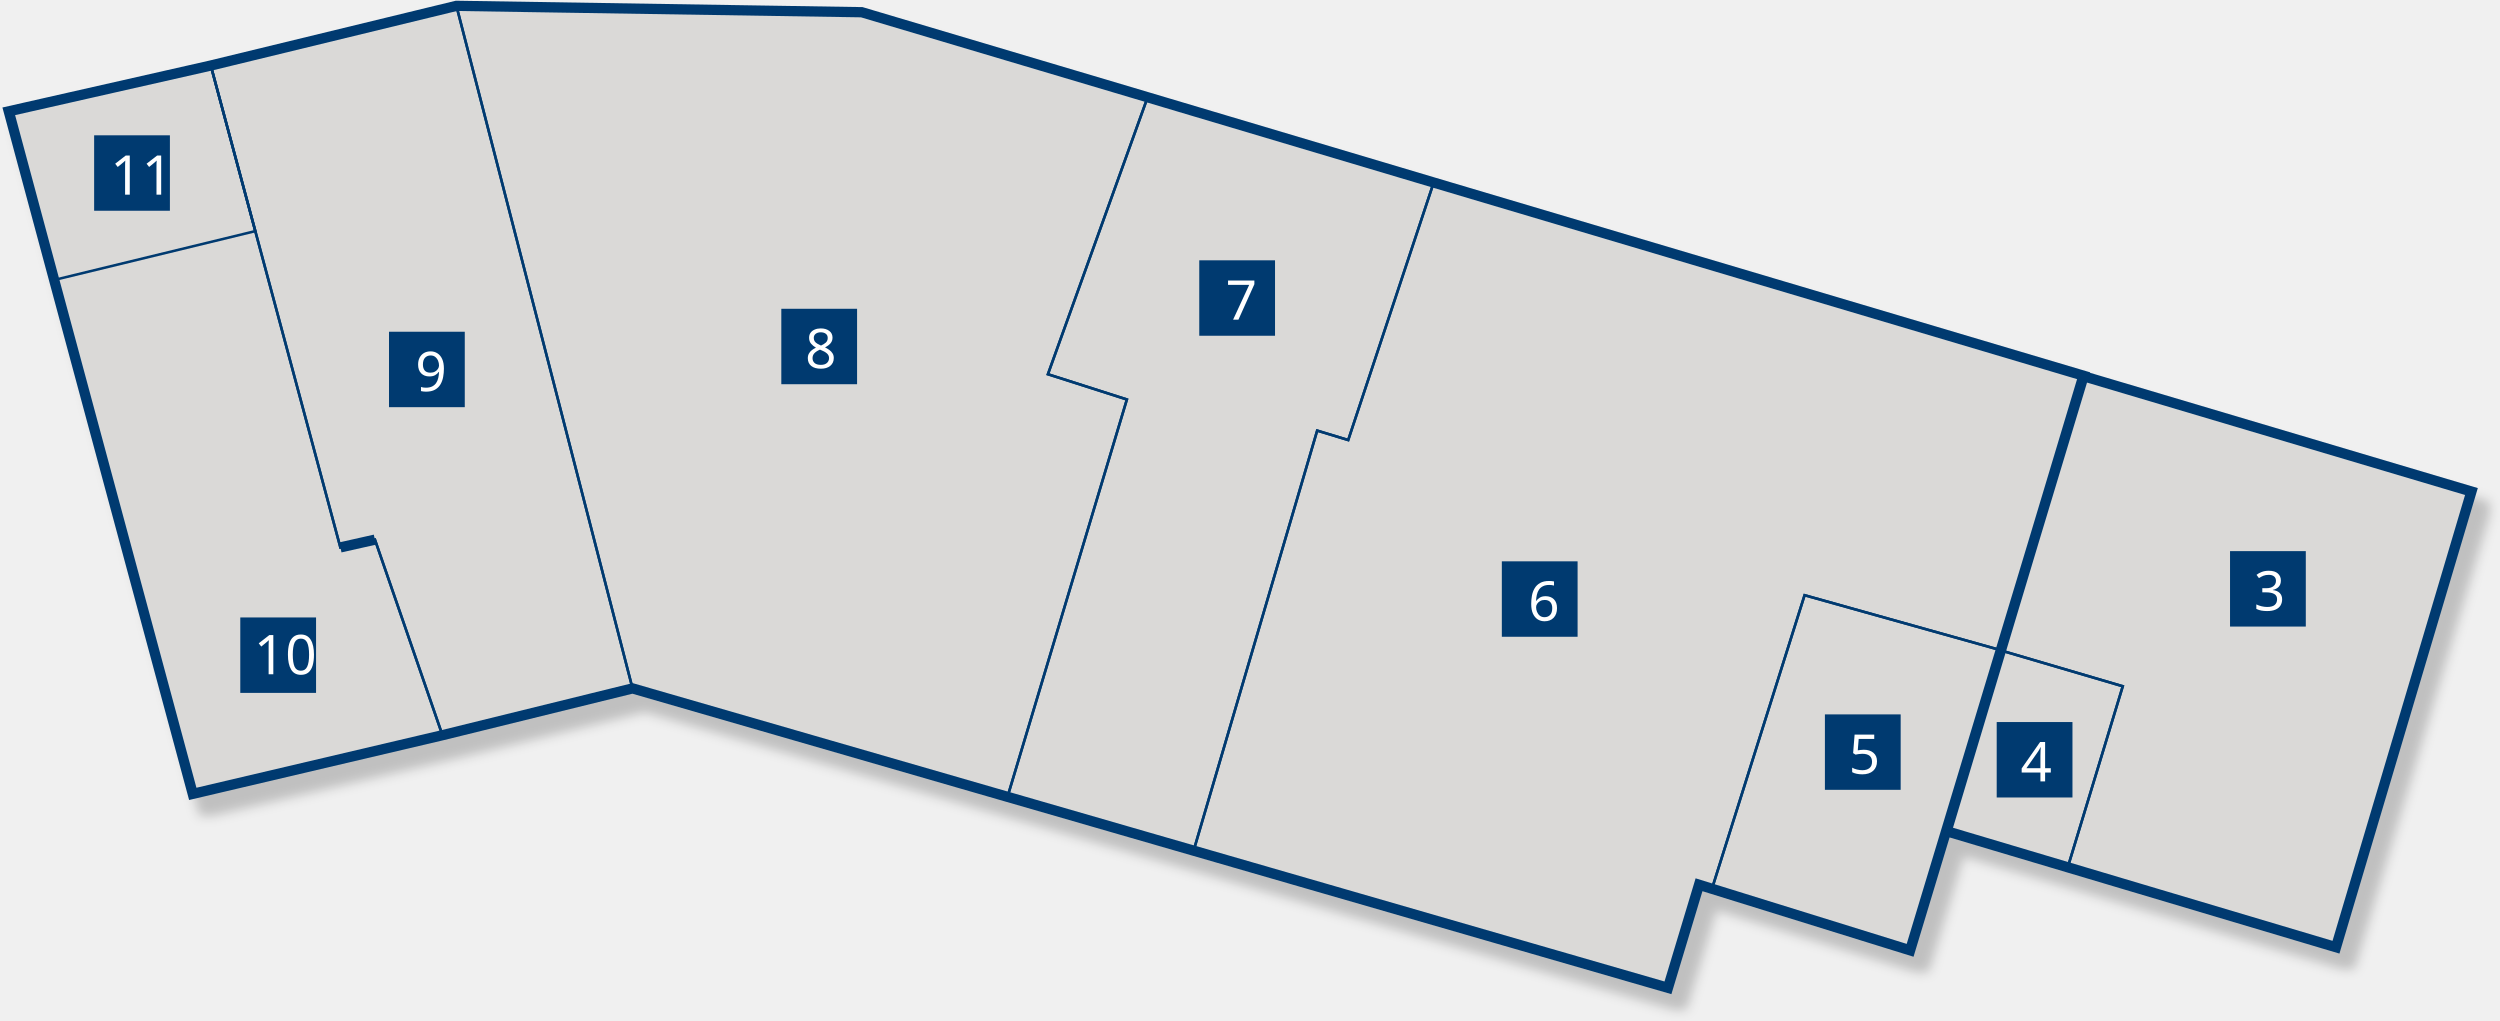
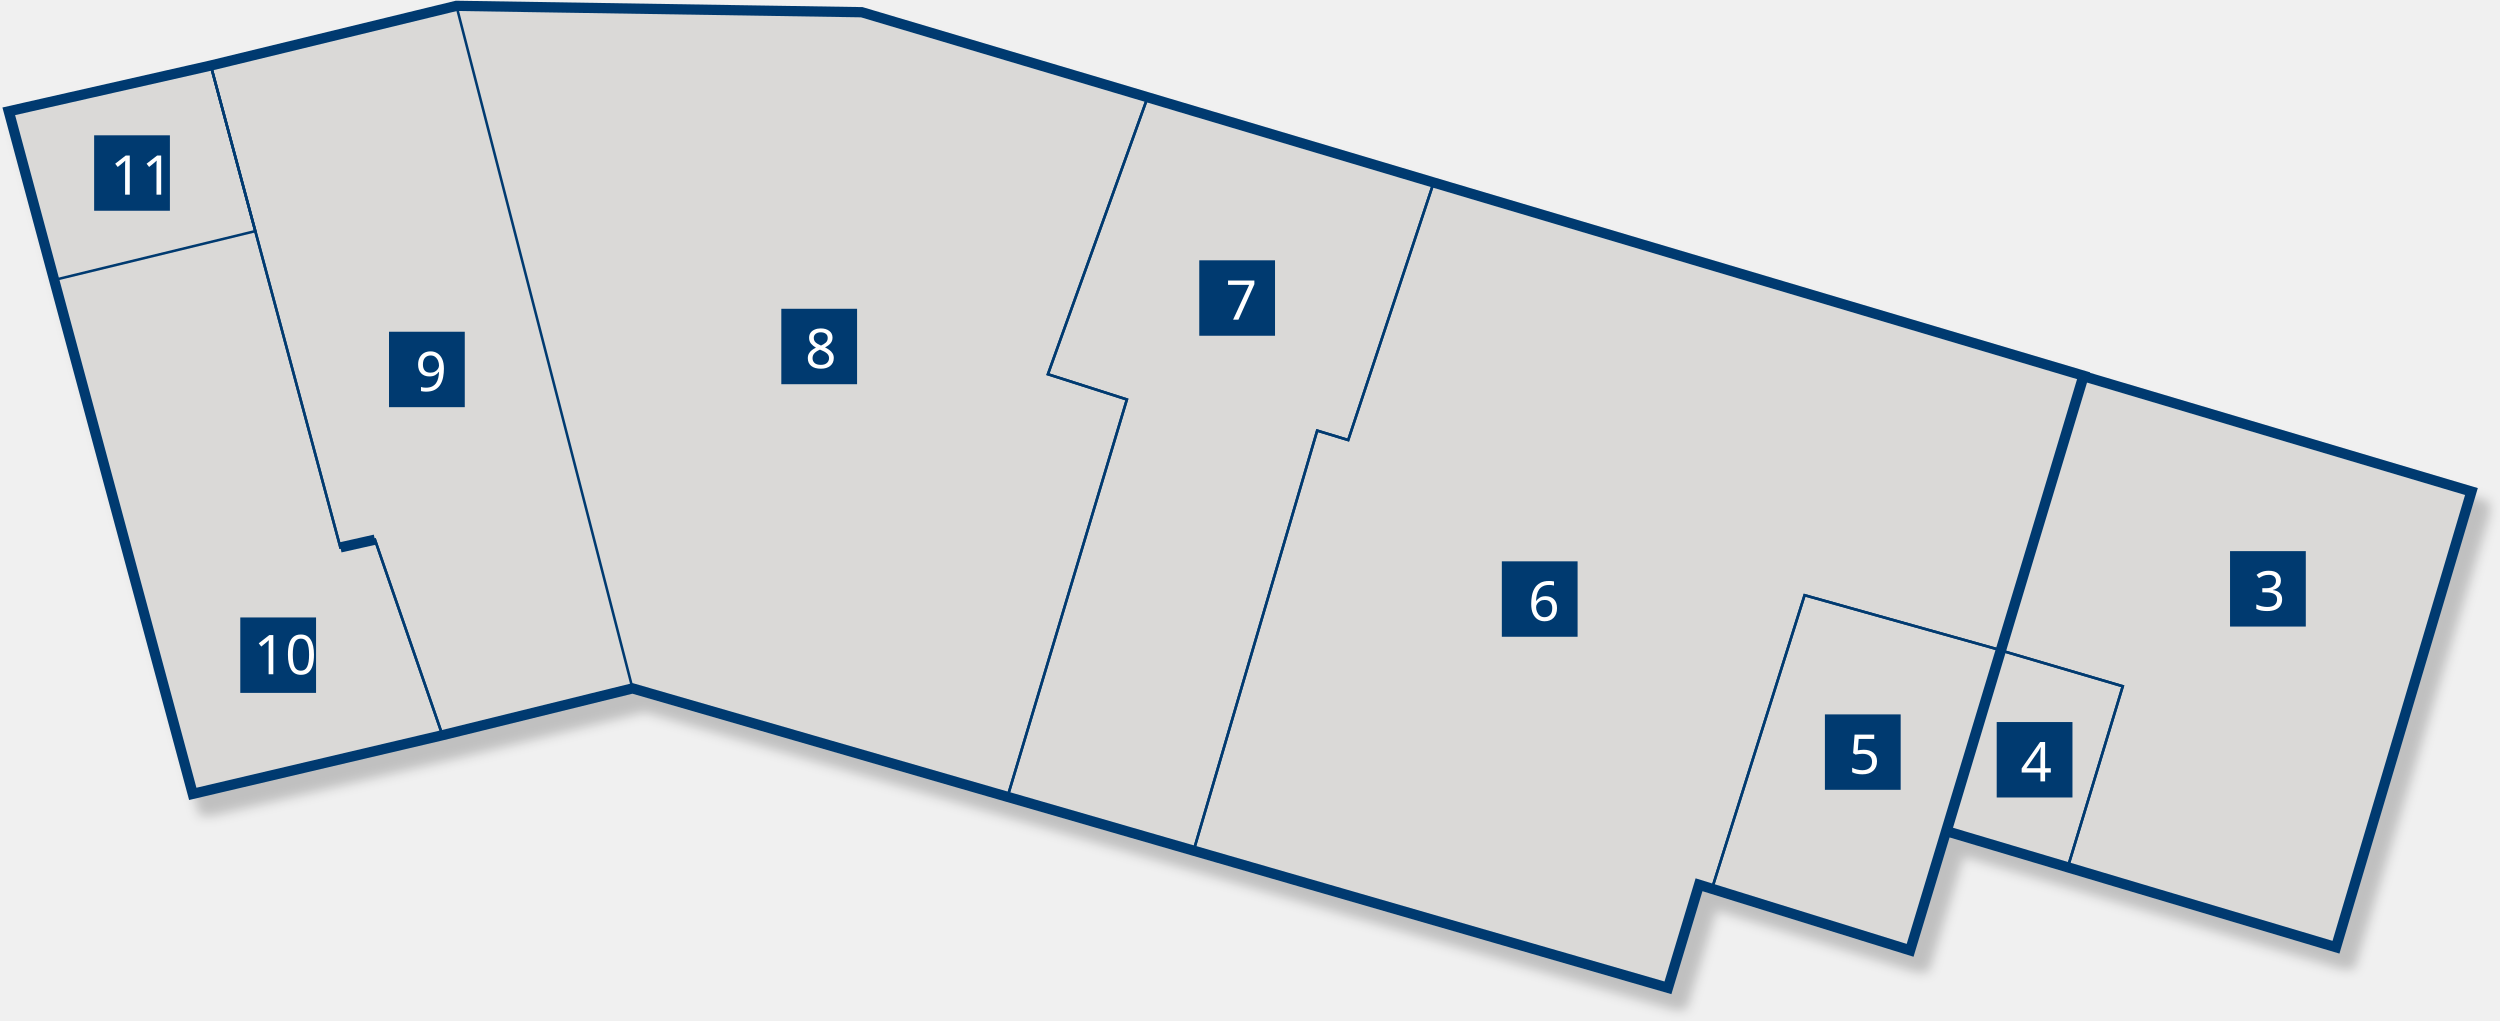
- <svg xmlns="http://www.w3.org/2000/svg" xmlns:xlink="http://www.w3.org/1999/xlink" width="975px" height="398px" viewBox="0 0 975 398" version="1.1">
+ <svg xmlns="http://www.w3.org/2000/svg" xmlns:xlink="http://www.w3.org/1999/xlink" width="975" height="398">
  <defs>
-     <path d="M792.545,209.777 L743.944,370.625 L666.66,346.618 L661.622,345.052 L649.502,385.249 L464.51,331.754 L391.926,310.764 L245.686,268.476 L171.552,286.726 L74.181,309.612 L20.125,109.193 L2.418,43.414 L81.197,25.557 L176.999,2.281 L335.086,4.766 L446.572,37.935 L558.136,71.187 L811.65,146.549 L811.597,146.723 L962.863,191.694 L910.032,369.411 L805.425,338.242 L758.178,324.163 L792.545,209.777 Z M792.545,209.777 L811.597,146.723 L811.499,146.693 L792.545,209.777 Z M131.749,213.489 L145.22,210.458 L131.749,213.489 Z" id="path-1" />
-     <filter x="-0.8%" y="-1.9%" width="102.5%" height="106.4%" filterUnits="objectBoundingBox" id="filter-2">
+     <path d="M792.545 209.777l-48.601 160.848-77.284-24.007-5.038-1.566-12.12 40.197-184.992-53.495-72.584-20.99-146.24-42.288-74.134 18.25-97.371 22.886-54.056-200.419-17.707-65.78 78.78-17.856 95.8-23.276 158.088 2.485 111.486 33.169 111.564 33.252L811.65 146.55l-.053.174 151.266 44.971-52.831 177.717-104.607-31.17-47.247-14.078 34.367-114.386zm0 0l19.052-63.054-.098-.03-18.954 63.084zm-660.796 3.712l13.471-3.031-13.47 3.031z" id="b" />
+     <filter x="-.8%" y="-1.9%" width="102.5%" height="106.4%" filterUnits="objectBoundingBox" id="a">
      <feMorphology radius="2" operator="dilate" in="SourceAlpha" result="shadowSpreadOuter1" />
      <feOffset dx="4.9" dy="6.3" in="shadowSpreadOuter1" result="shadowOffsetOuter1" />
      <feGaussianBlur stdDeviation="2" in="shadowOffsetOuter1" result="shadowBlurOuter1" />
      <feComposite in="shadowBlurOuter1" in2="SourceAlpha" operator="out" result="shadowBlurOuter1" />
-       <feColorMatrix values="0 0 0 0 0   0 0 0 0 0   0 0 0 0 0  0 0 0 0.2 0" type="matrix" in="shadowBlurOuter1" />
+       <feColorMatrix values="0 0 0 0 0 0 0 0 0 0 0 0 0 0 0 0 0 0 0.2 0" in="shadowBlurOuter1" />
    </filter>
  </defs>
-   <g id="Gate-77-Homepage" stroke="none" stroke-width="1" fill="none" fill-rule="evenodd">
-     <g id="Desktop-Landing" transform="translate(-477, -1580)">
-       <g id="Overview" transform="translate(0, 927)">
-         <g id="Floorplan" transform="translate(478, 653)">
-           <g id="Combined-shape-228">
-             <use fill="black" fill-opacity="1" filter="url(#filter-2)" xlink:href="#path-1" />
-             <use stroke="#003A70" stroke-width="4" fill="#DAD9D7" fill-rule="evenodd" xlink:href="#path-1" />
-           </g>
-           <path d="M805.425,338.242 L826.878,267.642 L779.485,253.71 L758.178,324.163 L811.65,146.549 L962.632,191.467 L910.031,369.411 L805.425,338.242 Z" id="Combined-shape-192" stroke="#003A70" />
-           <polygon id="S04" stroke="#003A70" points="805.425 338.242 758.178 324.163 779.485 253.71 826.878 267.642" />
-           <polygon id="S06" stroke="#003A70" points="464.509 331.754 649.502 385.249 661.622 345.052 666.661 346.618 702.782 232.135 779.419 253.608 811.65 146.549 558.136 71.187 524.803 171.617 512.702 167.937" />
-           <polygon id="S07" stroke="#003A70" points="391.925 310.765 464.509 331.754 512.702 167.937 524.803 171.617 558.136 71.188 446.572 37.935 407.685 145.949 438.484 155.799" />
-           <polygon id="S08" stroke="#003A70" points="245.686 268.476 391.925 310.764 438.484 155.799 407.685 145.949 446.572 37.935 335.086 4.767 176.998 2.281" />
-           <polygon id="S09" stroke="#003A70" points="81.198 25.557 176.998 2.281 245.686 268.476 171.552 286.726 145.22 210.458 131.735 213.493" />
-           <path d="M2.39,43.435 L81.198,25.557 L131.754,213.506 L145.22,210.458 L171.552,286.726 L74.181,309.612 L2.39,43.435 Z" id="Combined-shape-193" stroke="#003A70" />
-           <polygon id="S11" stroke="#003A70" points="20.125 109.193 2.39 43.435 81.198 25.558 98.568 90.134" />
-           <polygon id="S05" stroke="#003A70" points="666.661 346.618 743.944 370.625 779.419 253.608 702.783 232.135" />
-           <polygon id="SuiteBox" stroke="#003A70" fill="#003A70" points="304.213 120.924 332.761 120.924 332.761 149.345 304.213 149.345" />
-           <text id="8" font-family="BebasNeue, Bebas Neue" font-size="21.411" font-weight="normal" fill="#FFFFFF">
-             <tspan x="313" y="143.58">8</tspan>
-           </text>
-           <polygon id="SuiteBox-copy-4" stroke="#003A70" fill="#003A70" points="467.213 102.021 495.761 102.021 495.761 130.442 467.213 130.442" />
-           <text id="7" font-family="BebasNeue, Bebas Neue" font-size="21.411" font-weight="normal" fill="#FFFFFF">
-             <tspan x="477" y="124.677">7</tspan>
-           </text>
-           <polygon id="SuiteBox-copy-5" stroke="#003A70" fill="#003A70" points="585.213 219.419 613.761 219.419 613.761 247.84 585.213 247.84" />
-           <text id="6" font-family="BebasNeue, Bebas Neue" font-size="21.411" font-weight="normal" fill="#FFFFFF">
-             <tspan x="595" y="242.075">6</tspan>
-           </text>
-           <polygon id="SuiteBox-copy-6" stroke="#003A70" fill="#003A70" points="711.213 279.113 739.761 279.113 739.761 307.534 711.213 307.534" />
-           <text id="5" font-family="BebasNeue, Bebas Neue" font-size="21.411" font-weight="normal" fill="#FFFFFF">
-             <tspan x="720" y="301.77">5</tspan>
-           </text>
-           <polygon id="SuiteBox-copy-7" stroke="#003A70" fill="#003A70" points="778.213 282.098 806.761 282.098 806.761 310.519 778.213 310.519" />
-           <text id="4" font-family="BebasNeue, Bebas Neue" font-size="21.411" font-weight="normal" fill="#FFFFFF">
-             <tspan x="787" y="304.754">4</tspan>
-           </text>
-           <polygon id="SuiteBox-copy-8" stroke="#003A70" fill="#003A70" points="869.213 215.44 897.761 215.44 897.761 243.861 869.213 243.861" />
-           <text id="3" font-family="BebasNeue, Bebas Neue" font-size="21.411" font-weight="normal" fill="#FFFFFF">
-             <tspan x="878" y="238.096">3</tspan>
-           </text>
-           <polygon id="SuiteBox-copy" stroke="#003A70" fill="#003A70" points="36.213 53.27 64.761 53.27 64.761 81.692 36.213 81.692" />
-           <text id="11" font-family="BebasNeue, Bebas Neue" font-size="21.411" font-weight="normal" fill="#FFFFFF">
-             <tspan x="42.021" y="75.927">11</tspan>
-           </text>
-           <polygon id="SuiteBox-copy-2" stroke="#003A70" fill="#003A70" points="151.213 129.878 179.761 129.878 179.761 158.299 151.213 158.299" />
-           <text id="9" font-family="BebasNeue, Bebas Neue" font-size="21.411" font-weight="normal" fill="#FFFFFF">
-             <tspan x="161" y="152.534">9</tspan>
-           </text>
-           <polygon id="SuiteBox-copy-3" stroke="#003A70" fill="#003A70" points="93.213 241.307 121.761 241.307 121.761 269.728 93.213 269.728" />
-           <text id="10" font-family="BebasNeue, Bebas Neue" font-size="21.411" font-weight="normal" fill="#FFFFFF">
-             <tspan x="98" y="262.968">10</tspan>
-           </text>
-         </g>
-       </g>
+   <g fill="none" fill-rule="evenodd">
+     <g transform="translate(1)">
+       <use fill="#000" filter="url(#a)" xlink:href="#b" />
+       <use stroke="#003A70" stroke-width="4" fill="#DAD9D7" xlink:href="#b" />
    </g>
+     <path d="M806.425 338.242l21.453-70.6-47.393-13.932-21.307 70.453L812.65 146.55l150.982 44.918-52.6 177.944-104.607-31.17z" stroke="#003A70" />
+     <path stroke="#003A70" d="M806.425 338.242l-47.247-14.079 21.307-70.453 47.393 13.932zm-340.915-6.488l184.992 53.495 12.12-40.197 5.039 1.566 36.121-114.483 76.637 21.473 32.231-107.06-253.514-75.36-33.333 100.43-12.1-3.68z" />
+     <path stroke="#003A70" d="M392.925 310.765l72.584 20.989 48.193-163.817 12.1 3.68 33.334-100.43-111.564-33.252-38.887 108.014 30.799 9.85z" />
+     <path stroke="#003A70" d="M246.686 268.476l146.24 42.288L439.483 155.8l-30.8-9.85 38.888-108.014L336.086 4.767 177.998 2.28zM82.198 25.557l95.8-23.276 68.688 266.195-74.134 18.25-26.332-76.268-13.485 3.035z" />
+     <path d="M3.39 43.435l78.808-17.878 50.556 187.949 13.466-3.048 26.332 76.268-97.37 22.886L3.39 43.435z" stroke="#003A70" />
+     <path stroke="#003A70" d="M21.125 109.193L3.39 43.435l78.808-17.877 17.37 64.576zM667.66 346.618l77.284 24.007 35.475-117.017-76.636-21.473z" />
+     <path stroke="#003A70" fill="#003A70" d="M305.213 120.924h28.548v28.42h-28.548z" />
+     <text font-family="BebasNeue, Bebas Neue" font-size="21.411" fill="#FFF" transform="translate(1)">
+       <tspan x="313" y="143.58">8</tspan>
+     </text>
+     <path stroke="#003A70" fill="#003A70" d="M468.213 102.02h28.548v28.422h-28.548z" />
+     <text font-family="BebasNeue, Bebas Neue" font-size="21.411" fill="#FFF" transform="translate(1)">
+       <tspan x="477" y="124.677">7</tspan>
+     </text>
+     <path stroke="#003A70" fill="#003A70" d="M586.213 219.42h28.548v28.42h-28.548z" />
+     <text font-family="BebasNeue, Bebas Neue" font-size="21.411" fill="#FFF" transform="translate(1)">
+       <tspan x="595" y="242.075">6</tspan>
+     </text>
+     <path stroke="#003A70" fill="#003A70" d="M712.213 279.113h28.548v28.421h-28.548z" />
+     <text font-family="BebasNeue, Bebas Neue" font-size="21.411" fill="#FFF" transform="translate(1)">
+       <tspan x="720" y="301.77">5</tspan>
+     </text>
+     <path stroke="#003A70" fill="#003A70" d="M779.213 282.098h28.548v28.421h-28.548z" />
+     <text font-family="BebasNeue, Bebas Neue" font-size="21.411" fill="#FFF" transform="translate(1)">
+       <tspan x="787" y="304.754">4</tspan>
+     </text>
+     <path stroke="#003A70" fill="#003A70" d="M870.213 215.44h28.548v28.42h-28.548z" />
+     <text font-family="BebasNeue, Bebas Neue" font-size="21.411" fill="#FFF" transform="translate(1)">
+       <tspan x="878" y="238.096">3</tspan>
+     </text>
+     <path stroke="#003A70" fill="#003A70" d="M37.213 53.27h28.548v28.422H37.213z" />
+     <text font-family="BebasNeue, Bebas Neue" font-size="21.411" fill="#FFF" transform="translate(1)">
+       <tspan x="42.021" y="75.927">11</tspan>
+     </text>
+     <path stroke="#003A70" fill="#003A70" d="M152.213 129.878h28.548v28.42h-28.548z" />
+     <text font-family="BebasNeue, Bebas Neue" font-size="21.411" fill="#FFF" transform="translate(1)">
+       <tspan x="161" y="152.534">9</tspan>
+     </text>
+     <path stroke="#003A70" fill="#003A70" d="M94.213 241.307h28.548v28.421H94.213z" />
+     <text font-family="BebasNeue, Bebas Neue" font-size="21.411" fill="#FFF" transform="translate(1)">
+       <tspan x="98" y="262.968">10</tspan>
+     </text>
  </g>
</svg>
